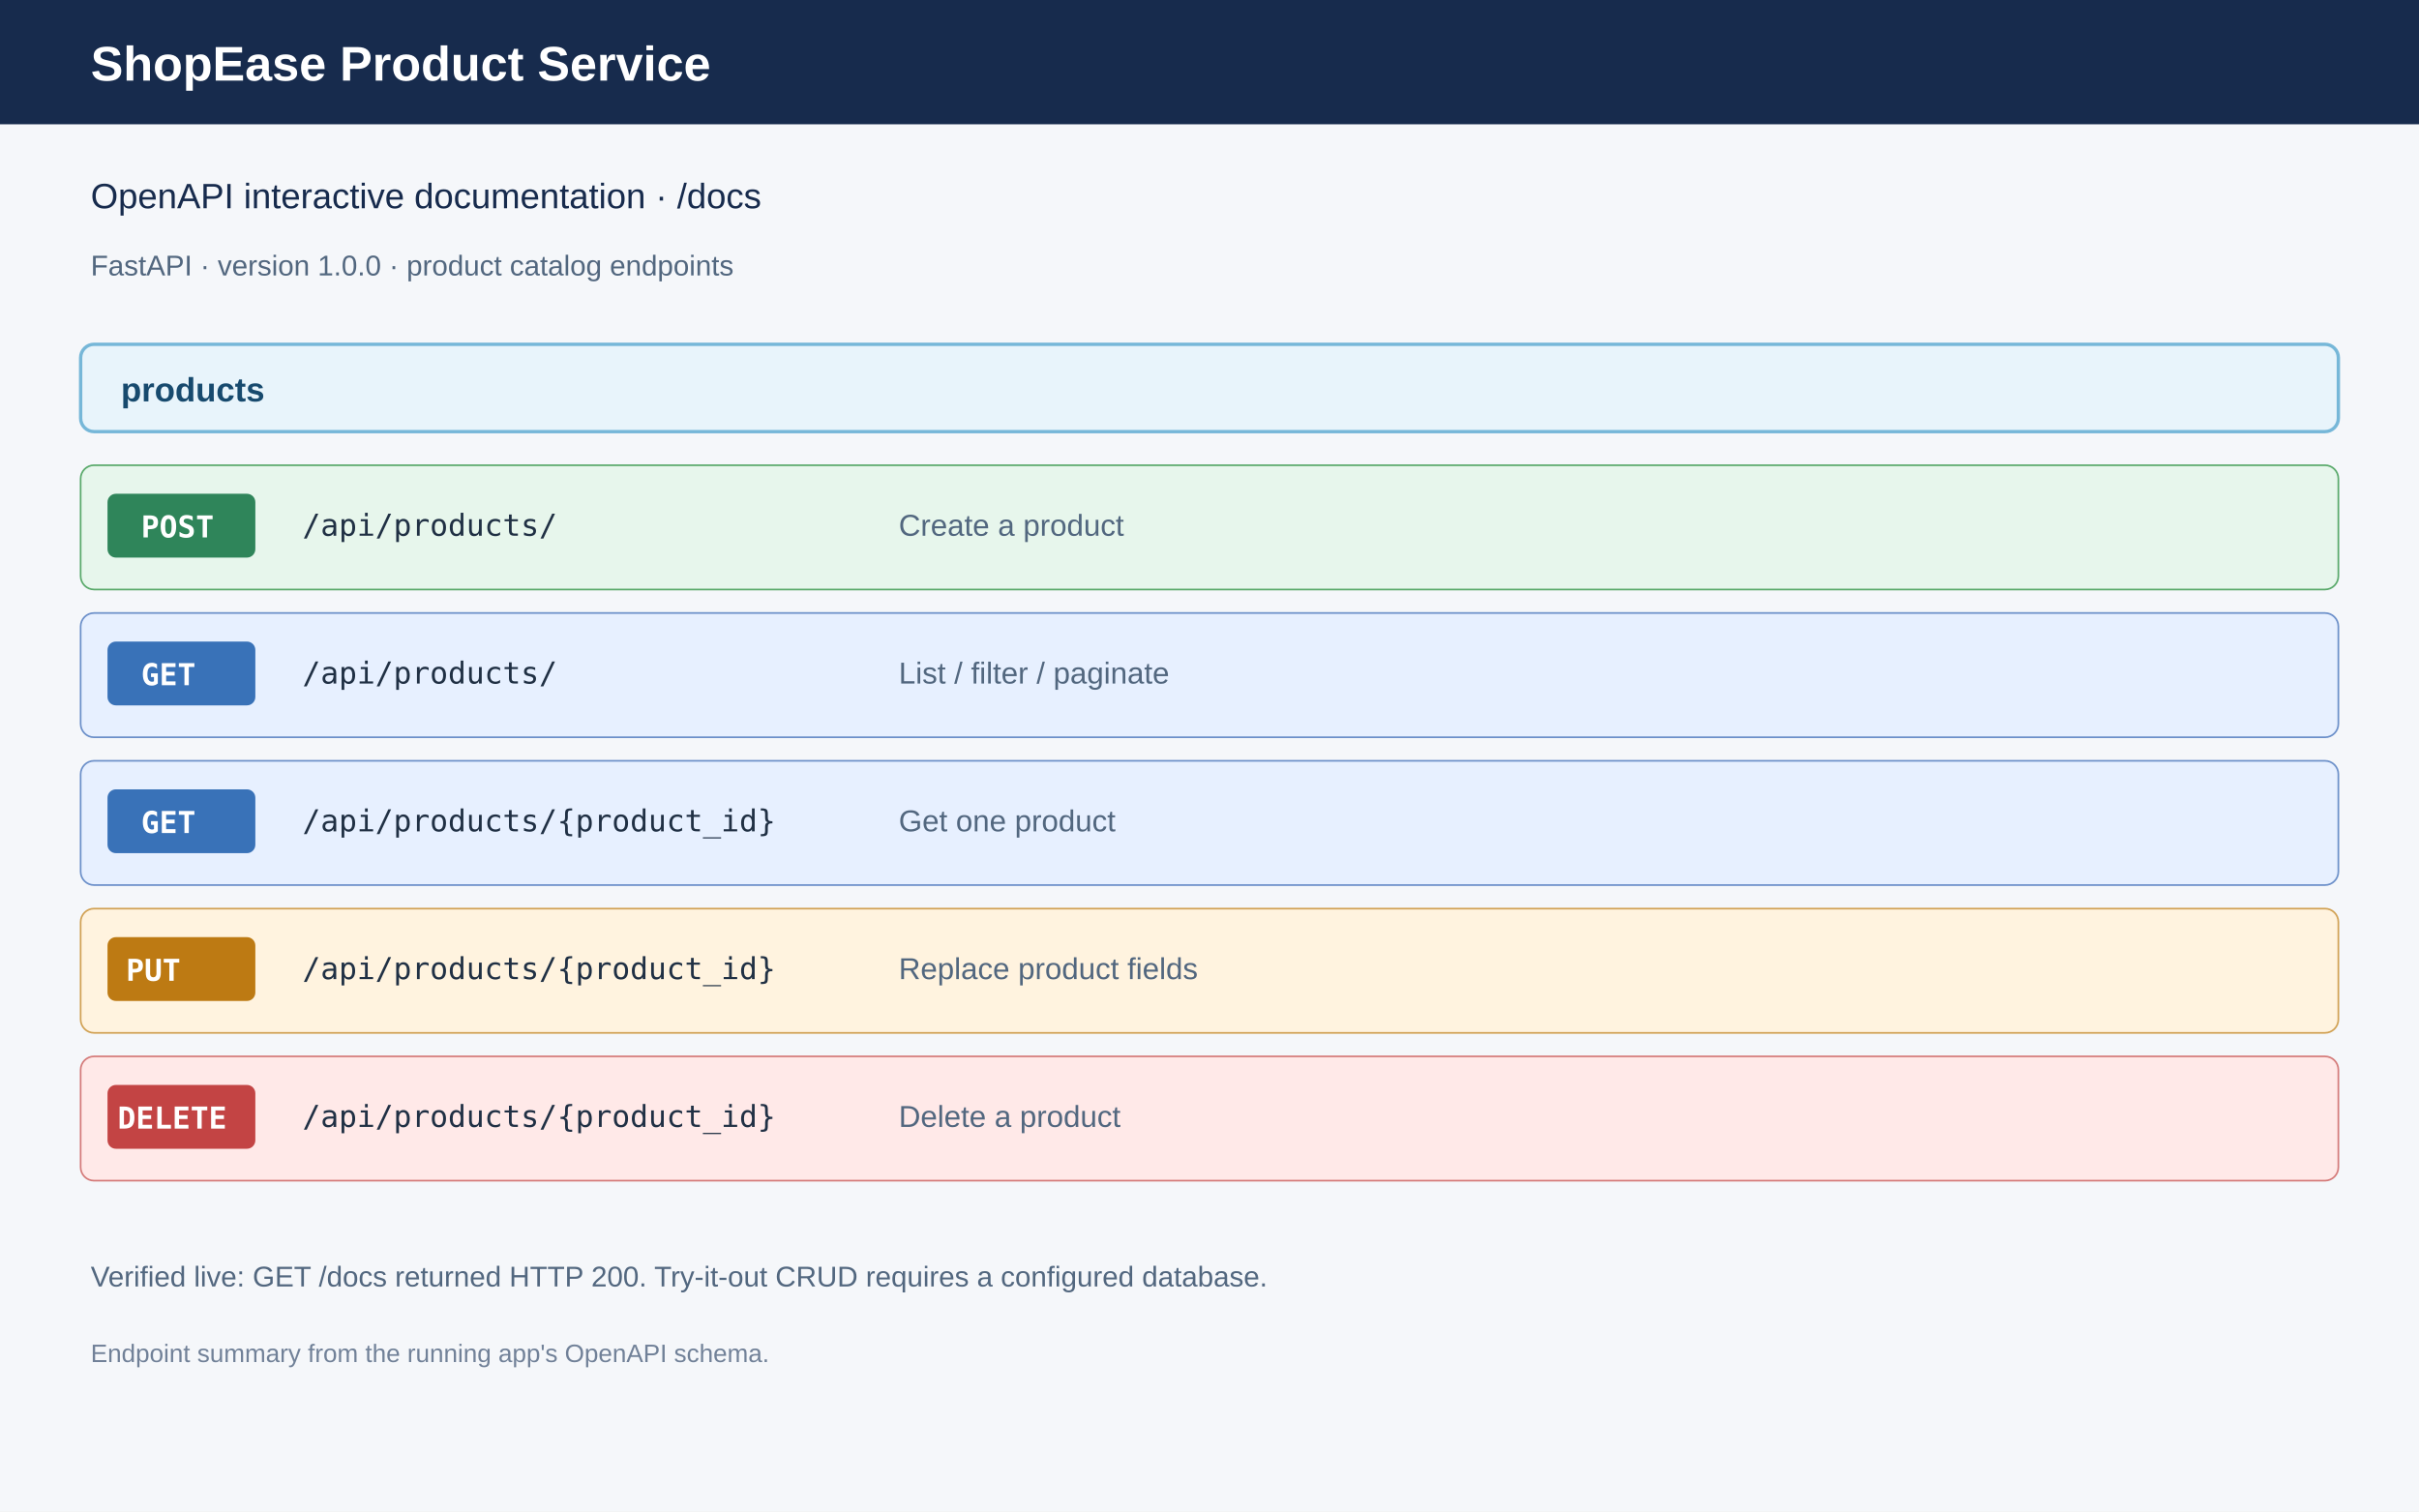
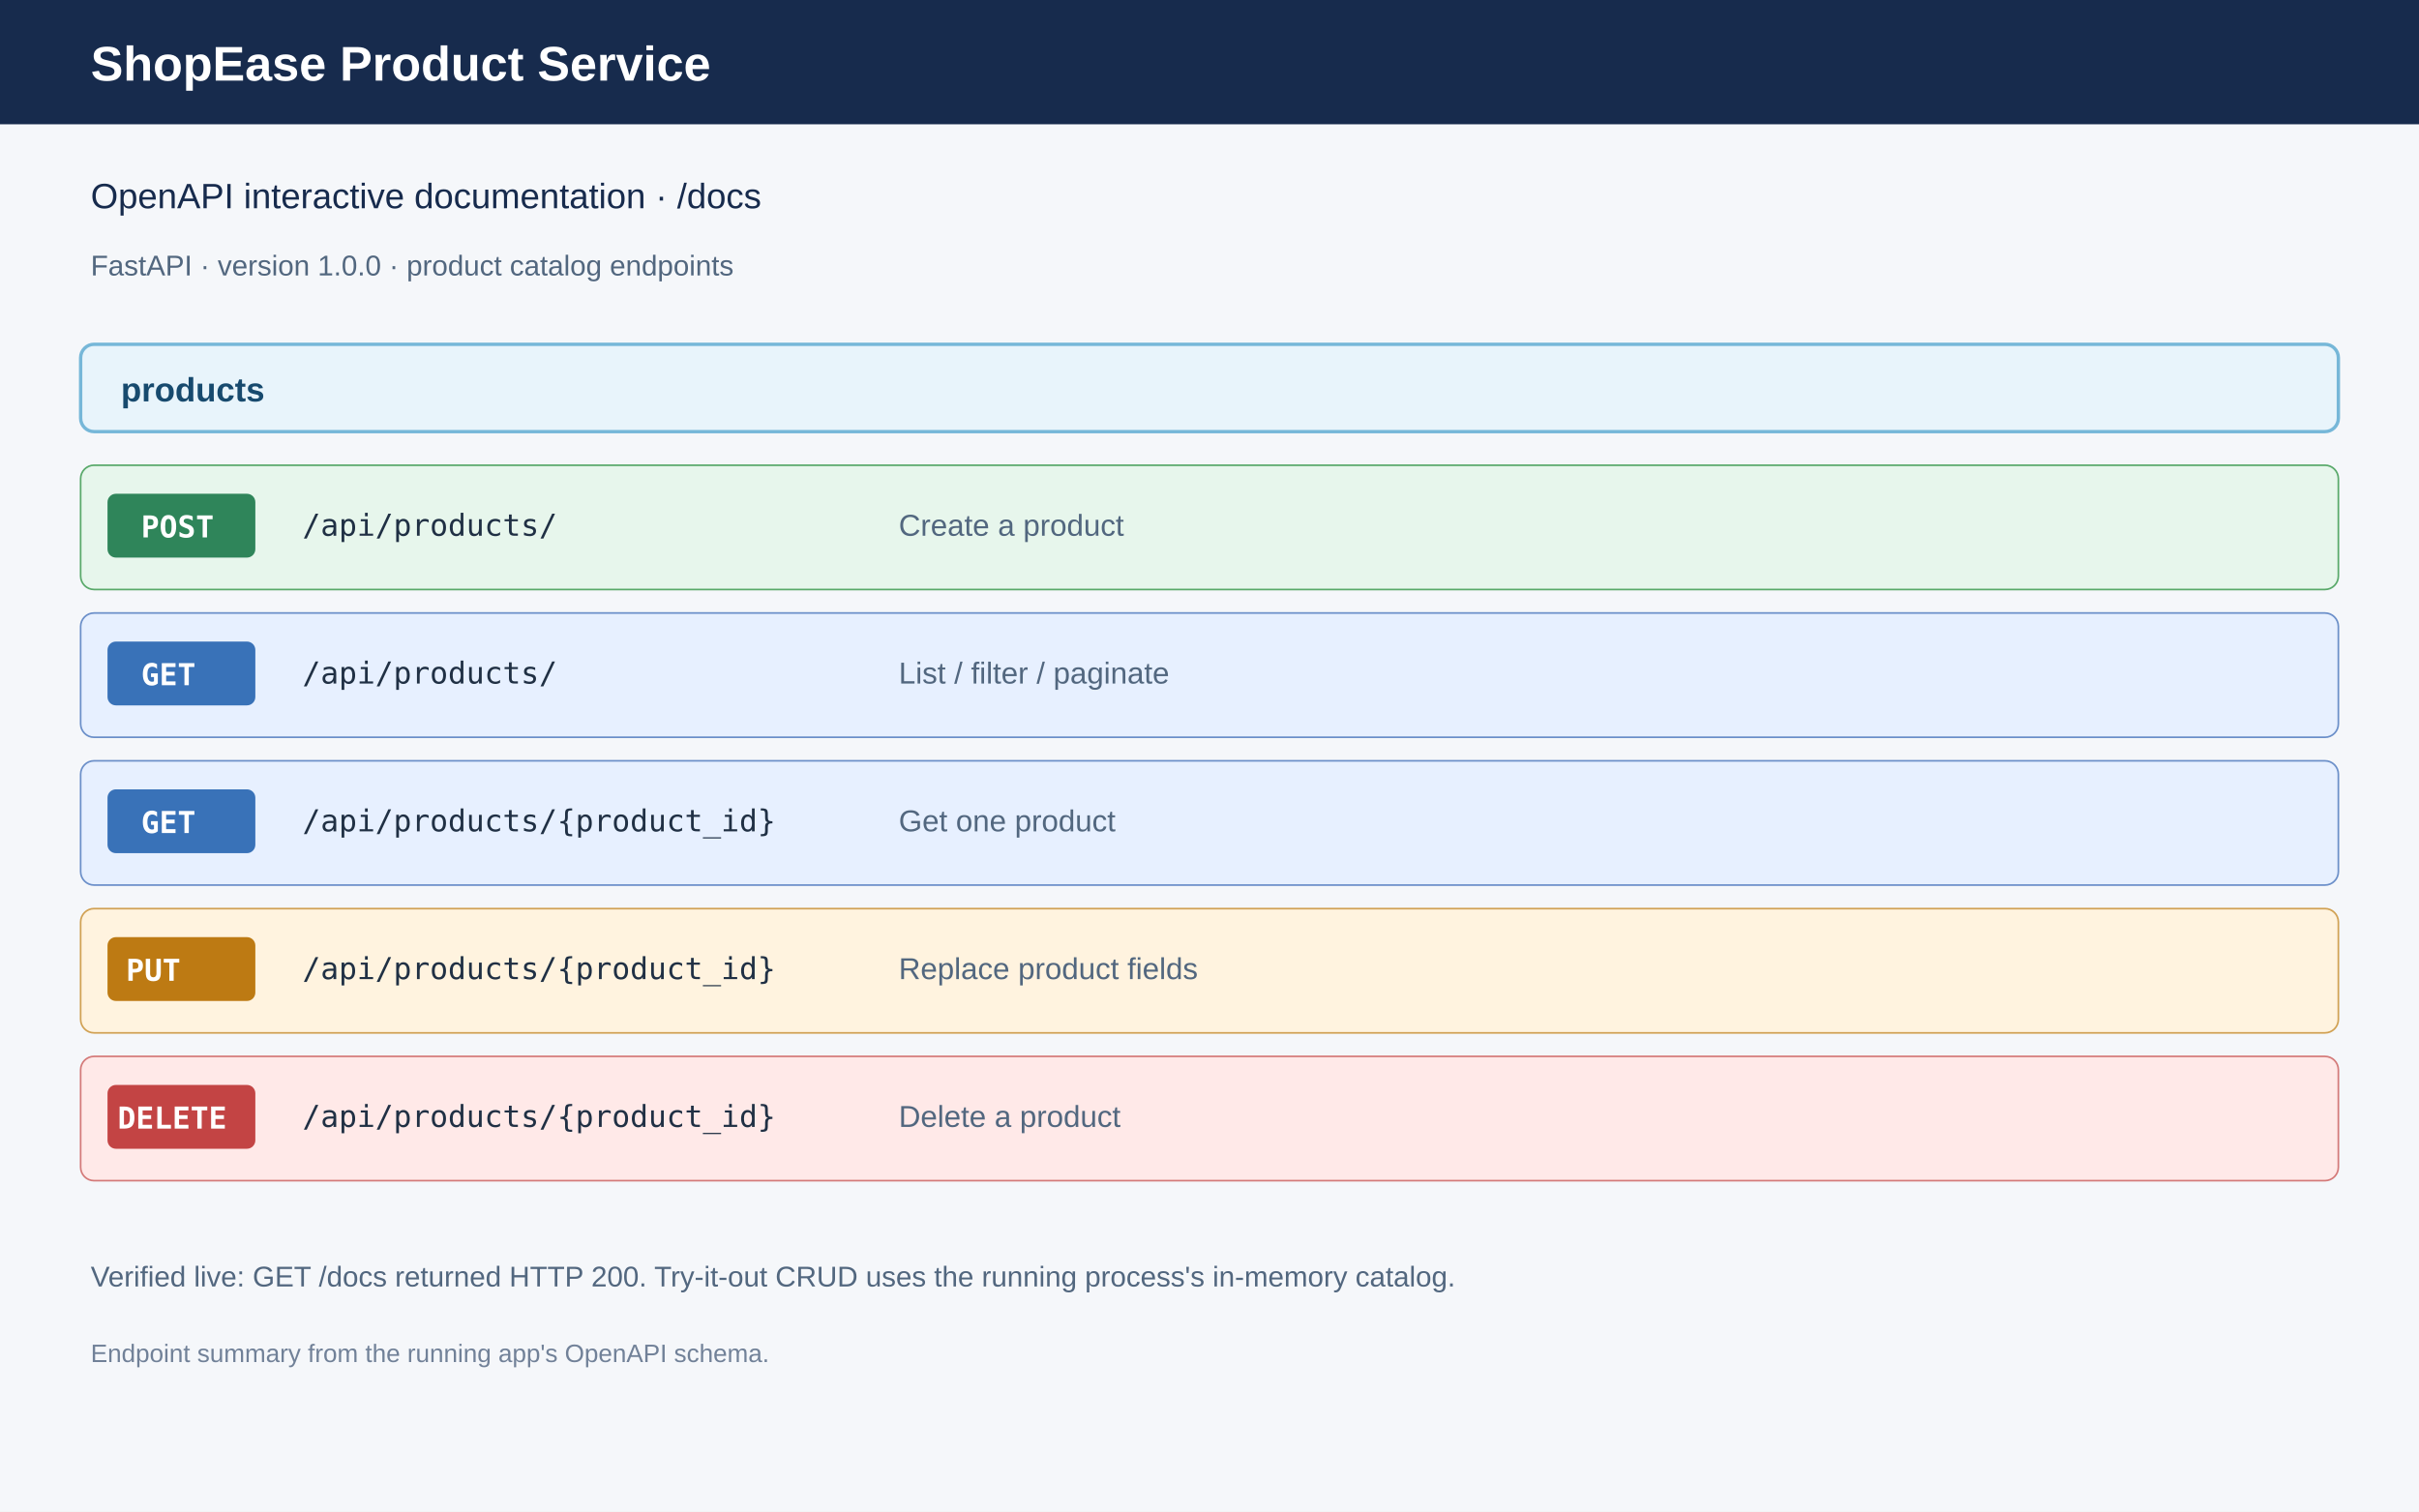
<svg xmlns="http://www.w3.org/2000/svg" width="1440" height="900" viewBox="0 0 1440 900" role="img" aria-labelledby="title desc">
  <rect width="1440" height="900" fill="#f5f7fa" />
  <rect width="1440" height="74" fill="#172b4d" />
  <text x="54" y="48" fill="#fff" font-family="Segoe UI, Arial" font-size="29" font-weight="700">ShopEase Product Service</text>
  <text x="54" y="124" fill="#172b4d" font-family="Segoe UI, Arial" font-size="21">OpenAPI interactive documentation · /docs</text>
  <text x="54" y="164" fill="#52677f" font-family="Segoe UI, Arial" font-size="17">FastAPI · version 1.0.0 · product catalog endpoints</text>
  <rect x="48" y="205" width="1344" height="52" rx="8" fill="#e8f4fb" stroke="#76b7d8" stroke-width="2" />
  <text x="72" y="239" fill="#174a6e" font-family="Segoe UI, Arial" font-size="20" font-weight="700">products</text>
  <g font-family="Consolas, monospace" font-size="18">
    <rect x="48" y="277" width="1344" height="74" rx="8" fill="#e7f6ec" stroke="#59a96a" />
    <rect x="64" y="294" width="88" height="38" rx="5" fill="#2f855a" />
    <text x="84" y="320" fill="white" font-weight="700">POST</text>
    <text x="180" y="319" fill="#203044">/api/products/</text>
    <text x="535" y="319" fill="#52677f" font-family="Segoe UI, Arial">Create a product</text>
    <rect x="48" y="365" width="1344" height="74" rx="8" fill="#e7f0ff" stroke="#6b8fc9" />
    <rect x="64" y="382" width="88" height="38" rx="5" fill="#3972b8" />
    <text x="84" y="408" fill="white" font-weight="700">GET</text>
    <text x="180" y="407" fill="#203044">/api/products/</text>
    <text x="535" y="407" fill="#52677f" font-family="Segoe UI, Arial">List / filter / paginate</text>
    <rect x="48" y="453" width="1344" height="74" rx="8" fill="#e7f0ff" stroke="#6b8fc9" />
    <rect x="64" y="470" width="88" height="38" rx="5" fill="#3972b8" />
    <text x="84" y="496" fill="white" font-weight="700">GET</text>
    <text x="180" y="495" fill="#203044">/api/products/{product_id}</text>
    <text x="535" y="495" fill="#52677f" font-family="Segoe UI, Arial">Get one product</text>
    <rect x="48" y="541" width="1344" height="74" rx="8" fill="#fff3df" stroke="#d1a153" />
    <rect x="64" y="558" width="88" height="38" rx="5" fill="#bd7a13" />
    <text x="75" y="584" fill="white" font-weight="700">PUT</text>
    <text x="180" y="583" fill="#203044">/api/products/{product_id}</text>
    <text x="535" y="583" fill="#52677f" font-family="Segoe UI, Arial">Replace product fields</text>
    <rect x="48" y="629" width="1344" height="74" rx="8" fill="#ffe9e8" stroke="#d47a79" />
    <rect x="64" y="646" width="88" height="38" rx="5" fill="#c34444" />
    <text x="70" y="672" fill="white" font-weight="700">DELETE</text>
    <text x="180" y="671" fill="#203044">/api/products/{product_id}</text>
    <text x="535" y="671" fill="#52677f" font-family="Segoe UI, Arial">Delete a product</text>
  </g>
-   <text x="54" y="766" fill="#52677f" font-family="Segoe UI, Arial" font-size="17">Verified live: GET /docs returned HTTP 200. Try-it-out CRUD requires a configured database.</text>
+   <text x="54" y="766" fill="#52677f" font-family="Segoe UI, Arial" font-size="17">Verified live: GET /docs returned HTTP 200. Try-it-out CRUD uses the running process's in-memory catalog.</text>
  <text x="54" y="811" fill="#718198" font-family="Segoe UI, Arial" font-size="15">Endpoint summary from the running app's OpenAPI schema.</text>
</svg>
